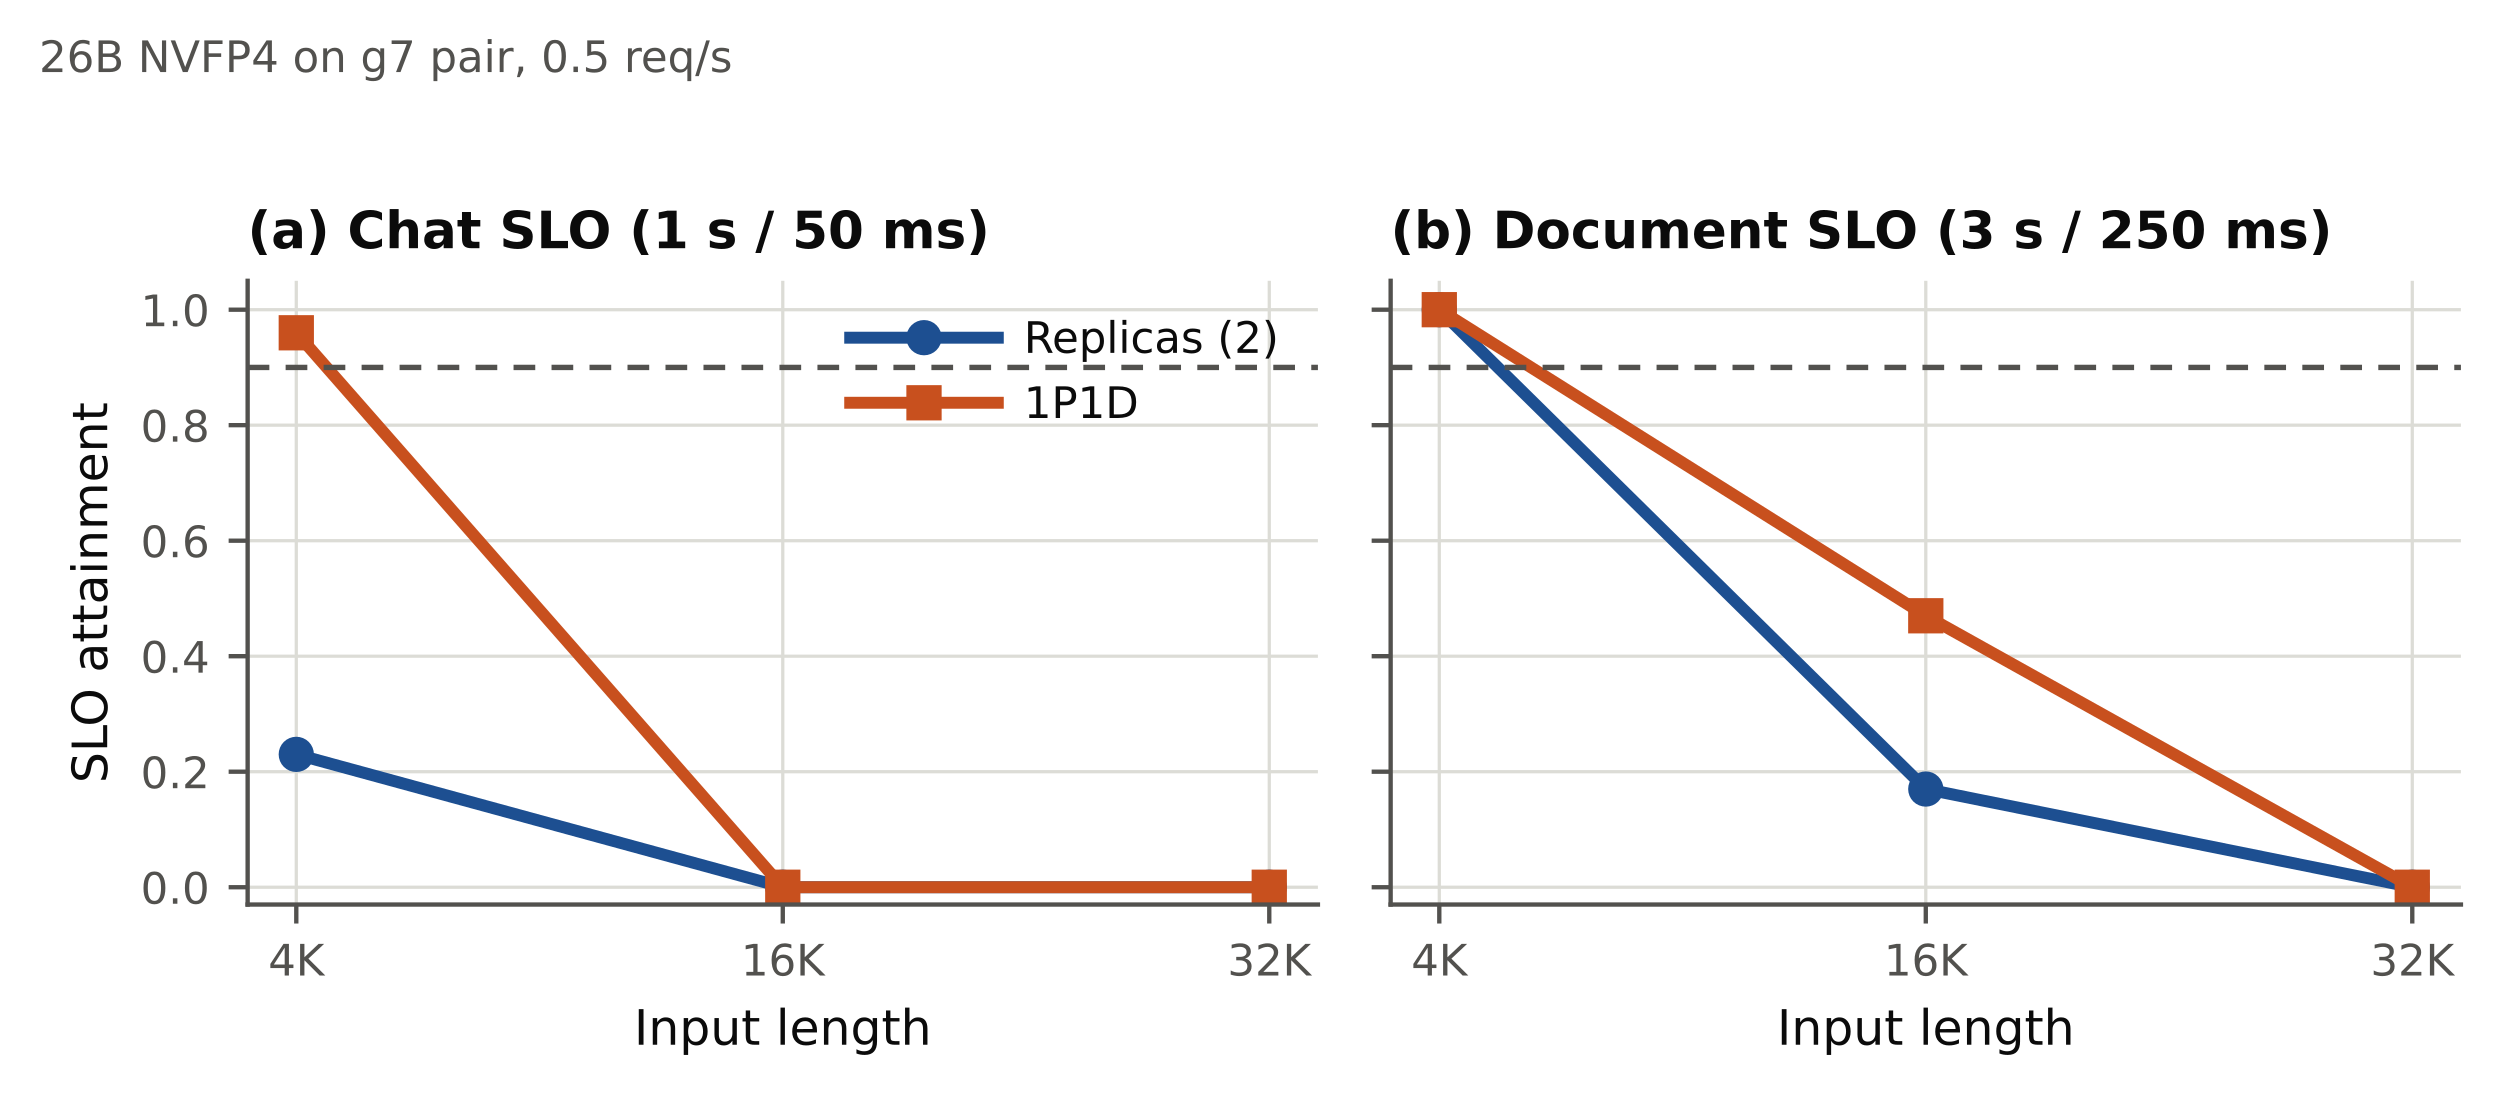
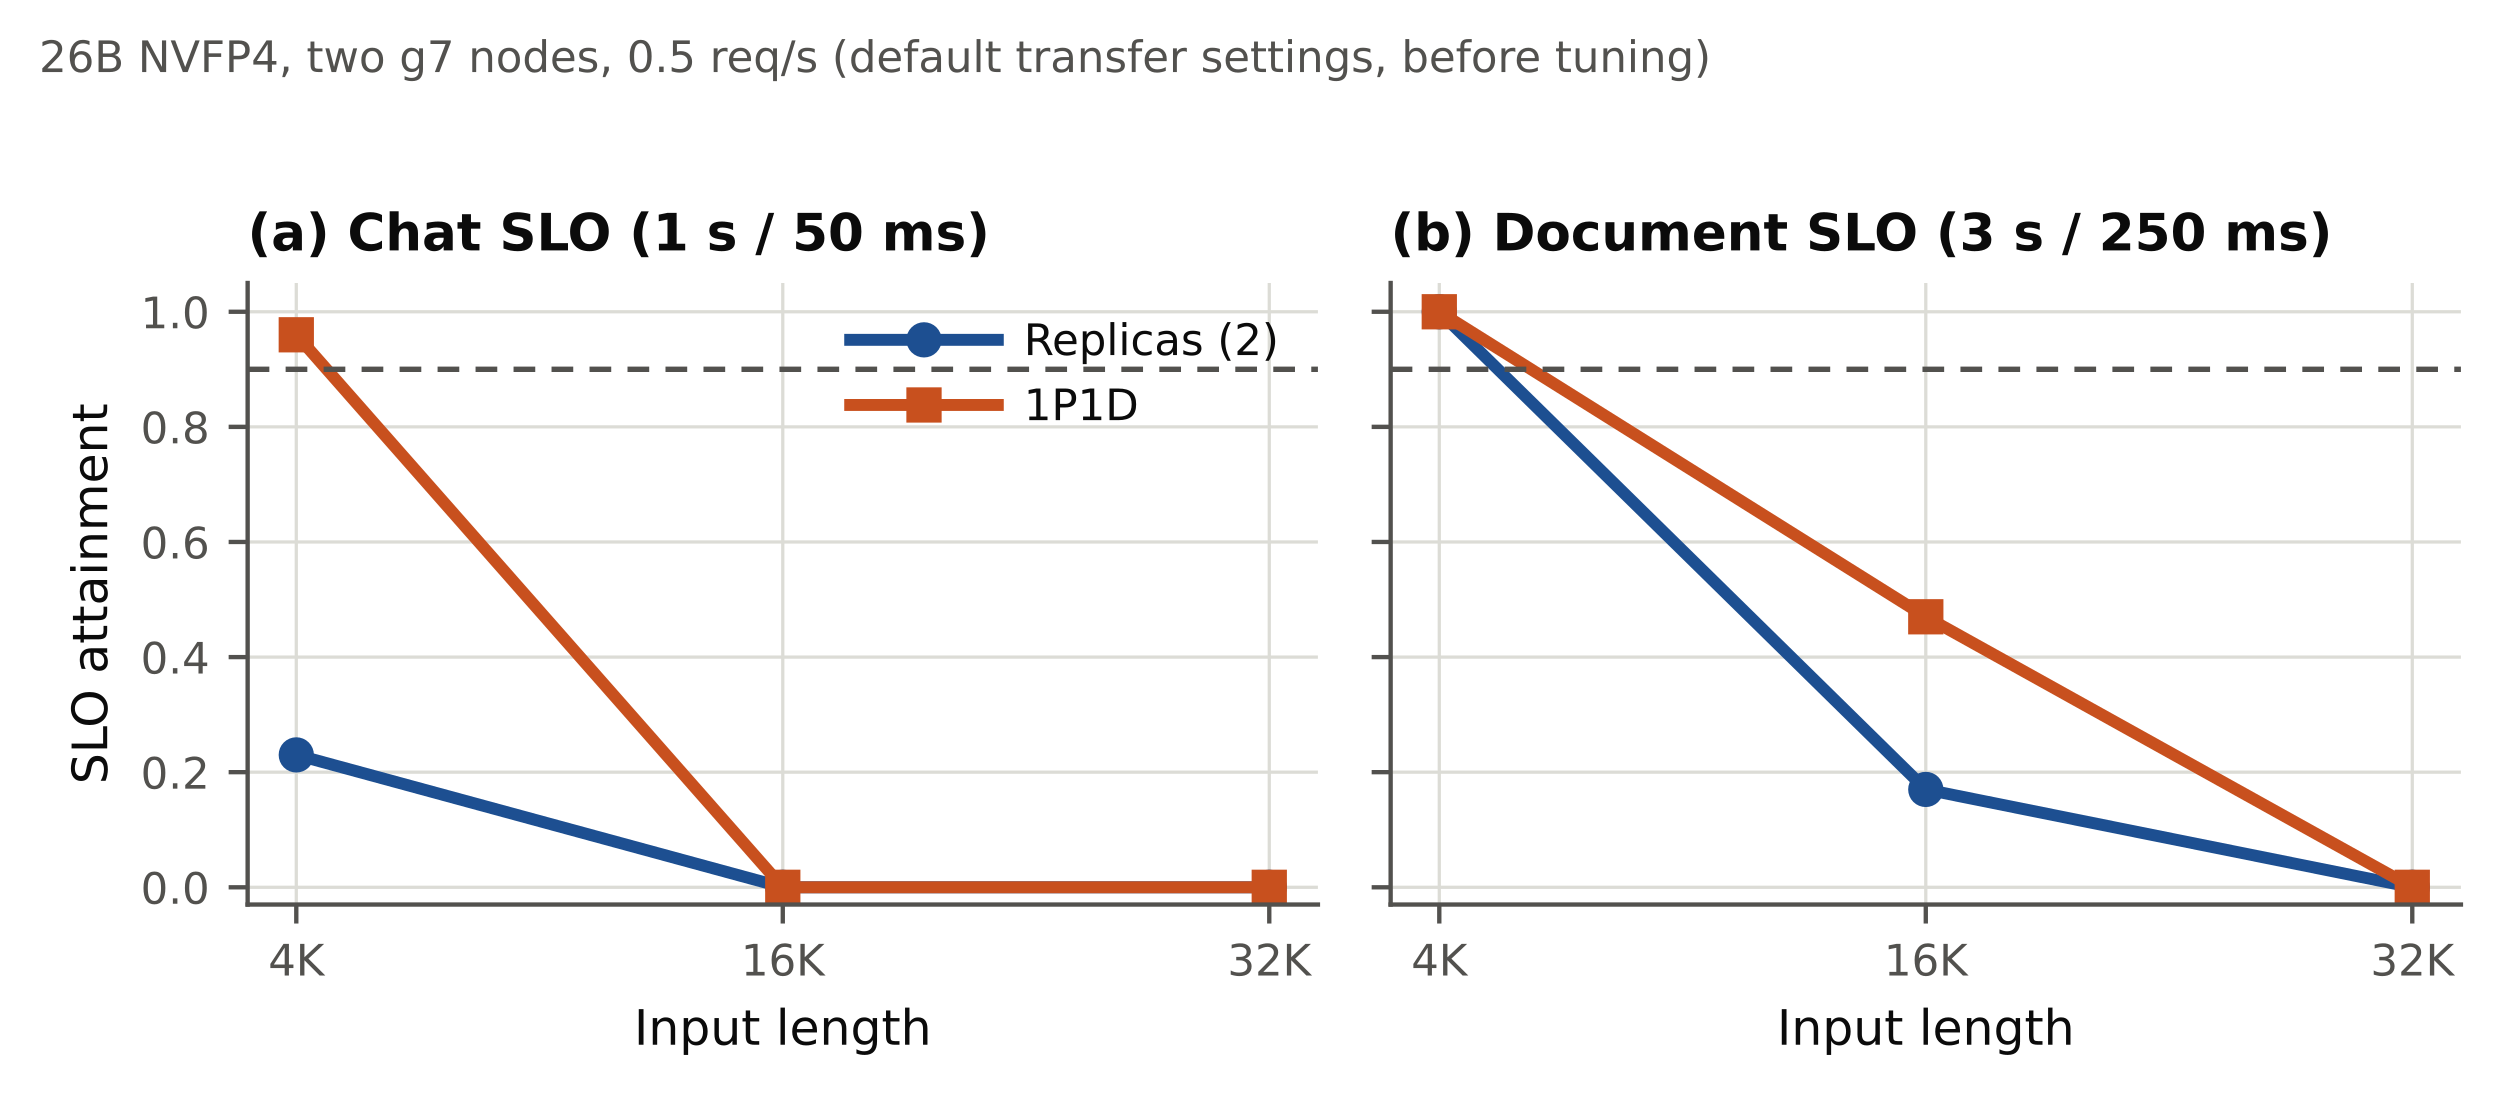
<svg xmlns="http://www.w3.org/2000/svg" xmlns:xlink="http://www.w3.org/1999/xlink" width="460.691pt" height="201.887pt" viewBox="0 0 460.691 201.887" version="1.1">
  <defs>
    <style type="text/css">*{stroke-linejoin: round; stroke-linecap: butt}</style>
  </defs>
  <g id="figure_1">
    <g id="patch_1">
      <path d="M 0 201.887  L 460.691 201.887  L 460.691 -0  L 0 -0  L 0 201.887  z " style="fill: none" />
    </g>
    <g id="axes_1">
      <g id="patch_2">
-         <path d="M 45.634 166.686  L 242.862 166.686  L 242.862 51.746  L 45.634 51.746  L 45.634 166.686  z " style="fill: none" />
+         <path d="M 45.634 166.686  L 242.862 166.686  L 242.862 52.148  L 45.634 52.148  L 45.634 166.686  z " style="fill: none" />
      </g>
      <g id="matplotlib.axis_1">
        <g id="xtick_1">
          <g id="line2d_1">
-             <path d="M 54.599 166.686  L 54.599 51.746  " clip-path="url(#pe7c65496a7)" style="fill: none; stroke: #dcdcd6; stroke-width: 0.6; stroke-linecap: square" />
+             <path d="M 54.599 166.686  L 54.599 52.148  " clip-path="url(#p48552156c3)" style="fill: none; stroke: #dcdcd6; stroke-width: 0.6; stroke-linecap: square" />
          </g>
          <g id="line2d_2">
            <defs>
-               <path id="mc868f9d179" d="M 0 0  L 0 3.5  " style="stroke: #52514e; stroke-width: 0.8" />
+               <path id="m2285963f49" d="M 0 0  L 0 3.5  " style="stroke: #52514e; stroke-width: 0.8" />
            </defs>
            <g>
-               <use xlink:href="#mc868f9d179" x="54.599" y="166.686" style="fill: #52514e; stroke: #52514e; stroke-width: 0.8" />
+               <use xlink:href="#m2285963f49" x="54.599" y="166.686" style="fill: #52514e; stroke: #52514e; stroke-width: 0.8" />
            </g>
          </g>
          <g id="text_1">
            <text style="font-size: 8px; font-family: 'DejaVu Sans', 'Bitstream Vera Sans', 'Computer Modern Sans Serif', 'Lucida Grande', 'Verdana', 'Geneva', 'Lucid', 'Arial', 'Helvetica', 'Avant Garde', sans-serif; text-anchor: middle; fill: #52514e" x="54.599" y="179.764" transform="rotate(-0 54.59899 179.764)">4K</text>
          </g>
        </g>
        <g id="xtick_2">
          <g id="line2d_3">
-             <path d="M 144.248 166.686  L 144.248 51.746  " clip-path="url(#pe7c65496a7)" style="fill: none; stroke: #dcdcd6; stroke-width: 0.6; stroke-linecap: square" />
+             <path d="M 144.248 166.686  L 144.248 52.148  " clip-path="url(#p48552156c3)" style="fill: none; stroke: #dcdcd6; stroke-width: 0.6; stroke-linecap: square" />
          </g>
          <g id="line2d_4">
            <g>
-               <use xlink:href="#mc868f9d179" x="144.248" y="166.686" style="fill: #52514e; stroke: #52514e; stroke-width: 0.8" />
+               <use xlink:href="#m2285963f49" x="144.248" y="166.686" style="fill: #52514e; stroke: #52514e; stroke-width: 0.8" />
            </g>
          </g>
          <g id="text_2">
            <text style="font-size: 8px; font-family: 'DejaVu Sans', 'Bitstream Vera Sans', 'Computer Modern Sans Serif', 'Lucida Grande', 'Verdana', 'Geneva', 'Lucid', 'Arial', 'Helvetica', 'Avant Garde', sans-serif; text-anchor: middle; fill: #52514e" x="144.248" y="179.764" transform="rotate(-0 144.2478 179.764)">16K</text>
          </g>
        </g>
        <g id="xtick_3">
          <g id="line2d_5">
-             <path d="M 233.897 166.686  L 233.897 51.746  " clip-path="url(#pe7c65496a7)" style="fill: none; stroke: #dcdcd6; stroke-width: 0.6; stroke-linecap: square" />
+             <path d="M 233.897 166.686  L 233.897 52.148  " clip-path="url(#p48552156c3)" style="fill: none; stroke: #dcdcd6; stroke-width: 0.6; stroke-linecap: square" />
          </g>
          <g id="line2d_6">
            <g>
-               <use xlink:href="#mc868f9d179" x="233.897" y="166.686" style="fill: #52514e; stroke: #52514e; stroke-width: 0.8" />
+               <use xlink:href="#m2285963f49" x="233.897" y="166.686" style="fill: #52514e; stroke: #52514e; stroke-width: 0.8" />
            </g>
          </g>
          <g id="text_3">
            <text style="font-size: 8px; font-family: 'DejaVu Sans', 'Bitstream Vera Sans', 'Computer Modern Sans Serif', 'Lucida Grande', 'Verdana', 'Geneva', 'Lucid', 'Arial', 'Helvetica', 'Avant Garde', sans-serif; text-anchor: middle; fill: #52514e" x="233.897" y="179.764" transform="rotate(-0 233.8967 179.764)">32K</text>
          </g>
        </g>
        <g id="text_4">
          <text style="font-size: 9px; font-family: 'DejaVu Sans', 'Bitstream Vera Sans', 'Computer Modern Sans Serif', 'Lucida Grande', 'Verdana', 'Geneva', 'Lucid', 'Arial', 'Helvetica', 'Avant Garde', sans-serif; text-anchor: middle; fill: #0b0b0b" x="144.248" y="192.524" transform="rotate(-0 144.2478 192.5245)">Input length</text>
        </g>
      </g>
      <g id="matplotlib.axis_2">
        <g id="ytick_1">
          <g id="line2d_7">
-             <path d="M 45.634 163.493  L 242.862 163.493  " clip-path="url(#pe7c65496a7)" style="fill: none; stroke: #dcdcd6; stroke-width: 0.6; stroke-linecap: square" />
+             <path d="M 45.634 163.504  L 242.862 163.504  " clip-path="url(#p48552156c3)" style="fill: none; stroke: #dcdcd6; stroke-width: 0.6; stroke-linecap: square" />
          </g>
          <g id="line2d_8">
            <defs>
-               <path id="m8a29ebf2ef" d="M 0 0  L -3.5 0  " style="stroke: #52514e; stroke-width: 0.8" />
+               <path id="m2d7332f7dd" d="M 0 0  L -3.5 0  " style="stroke: #52514e; stroke-width: 0.8" />
            </defs>
            <g>
-               <use xlink:href="#m8a29ebf2ef" x="45.634" y="163.493" style="fill: #52514e; stroke: #52514e; stroke-width: 0.8" />
+               <use xlink:href="#m2d7332f7dd" x="45.634" y="163.504" style="fill: #52514e; stroke: #52514e; stroke-width: 0.8" />
            </g>
          </g>
          <g id="text_5">
-             <text style="font-size: 8px; font-family: 'DejaVu Sans', 'Bitstream Vera Sans', 'Computer Modern Sans Serif', 'Lucida Grande', 'Verdana', 'Geneva', 'Lucid', 'Arial', 'Helvetica', 'Avant Garde', sans-serif; text-anchor: end; fill: #52514e" x="38.634" y="166.532" transform="rotate(-0 38.63411 166.5322)">0.0</text>
+             <text style="font-size: 8px; font-family: 'DejaVu Sans', 'Bitstream Vera Sans', 'Computer Modern Sans Serif', 'Lucida Grande', 'Verdana', 'Geneva', 'Lucid', 'Arial', 'Helvetica', 'Avant Garde', sans-serif; text-anchor: end; fill: #52514e" x="38.634" y="166.543" transform="rotate(-0 38.63411 166.5433)">0.0</text>
          </g>
        </g>
        <g id="ytick_2">
          <g id="line2d_9">
-             <path d="M 45.634 142.208  L 242.862 142.208  " clip-path="url(#pe7c65496a7)" style="fill: none; stroke: #dcdcd6; stroke-width: 0.6; stroke-linecap: square" />
+             <path d="M 45.634 142.293  L 242.862 142.293  " clip-path="url(#p48552156c3)" style="fill: none; stroke: #dcdcd6; stroke-width: 0.6; stroke-linecap: square" />
          </g>
          <g id="line2d_10">
            <g>
-               <use xlink:href="#m8a29ebf2ef" x="45.634" y="142.208" style="fill: #52514e; stroke: #52514e; stroke-width: 0.8" />
+               <use xlink:href="#m2d7332f7dd" x="45.634" y="142.293" style="fill: #52514e; stroke: #52514e; stroke-width: 0.8" />
            </g>
          </g>
          <g id="text_6">
-             <text style="font-size: 8px; font-family: 'DejaVu Sans', 'Bitstream Vera Sans', 'Computer Modern Sans Serif', 'Lucida Grande', 'Verdana', 'Geneva', 'Lucid', 'Arial', 'Helvetica', 'Avant Garde', sans-serif; text-anchor: end; fill: #52514e" x="38.634" y="145.247" transform="rotate(-0 38.63411 145.247)">0.2</text>
+             <text style="font-size: 8px; font-family: 'DejaVu Sans', 'Bitstream Vera Sans', 'Computer Modern Sans Serif', 'Lucida Grande', 'Verdana', 'Geneva', 'Lucid', 'Arial', 'Helvetica', 'Avant Garde', sans-serif; text-anchor: end; fill: #52514e" x="38.634" y="145.333" transform="rotate(-0 38.63411 145.3325)">0.2</text>
          </g>
        </g>
        <g id="ytick_3">
          <g id="line2d_11">
-             <path d="M 45.634 120.923  L 242.862 120.923  " clip-path="url(#pe7c65496a7)" style="fill: none; stroke: #dcdcd6; stroke-width: 0.6; stroke-linecap: square" />
+             <path d="M 45.634 121.083  L 242.862 121.083  " clip-path="url(#p48552156c3)" style="fill: none; stroke: #dcdcd6; stroke-width: 0.6; stroke-linecap: square" />
          </g>
          <g id="line2d_12">
            <g>
-               <use xlink:href="#m8a29ebf2ef" x="45.634" y="120.923" style="fill: #52514e; stroke: #52514e; stroke-width: 0.8" />
+               <use xlink:href="#m2d7332f7dd" x="45.634" y="121.083" style="fill: #52514e; stroke: #52514e; stroke-width: 0.8" />
            </g>
          </g>
          <g id="text_7">
-             <text style="font-size: 8px; font-family: 'DejaVu Sans', 'Bitstream Vera Sans', 'Computer Modern Sans Serif', 'Lucida Grande', 'Verdana', 'Geneva', 'Lucid', 'Arial', 'Helvetica', 'Avant Garde', sans-serif; text-anchor: end; fill: #52514e" x="38.634" y="123.962" transform="rotate(-0 38.63411 123.9618)">0.4</text>
+             <text style="font-size: 8px; font-family: 'DejaVu Sans', 'Bitstream Vera Sans', 'Computer Modern Sans Serif', 'Lucida Grande', 'Verdana', 'Geneva', 'Lucid', 'Arial', 'Helvetica', 'Avant Garde', sans-serif; text-anchor: end; fill: #52514e" x="38.634" y="124.122" transform="rotate(-0 38.63411 124.1218)">0.4</text>
          </g>
        </g>
        <g id="ytick_4">
          <g id="line2d_13">
-             <path d="M 45.634 99.637  L 242.862 99.637  " clip-path="url(#pe7c65496a7)" style="fill: none; stroke: #dcdcd6; stroke-width: 0.6; stroke-linecap: square" />
+             <path d="M 45.634 99.872  L 242.862 99.872  " clip-path="url(#p48552156c3)" style="fill: none; stroke: #dcdcd6; stroke-width: 0.6; stroke-linecap: square" />
          </g>
          <g id="line2d_14">
            <g>
-               <use xlink:href="#m8a29ebf2ef" x="45.634" y="99.637" style="fill: #52514e; stroke: #52514e; stroke-width: 0.8" />
+               <use xlink:href="#m2d7332f7dd" x="45.634" y="99.872" style="fill: #52514e; stroke: #52514e; stroke-width: 0.8" />
            </g>
          </g>
          <g id="text_8">
-             <text style="font-size: 8px; font-family: 'DejaVu Sans', 'Bitstream Vera Sans', 'Computer Modern Sans Serif', 'Lucida Grande', 'Verdana', 'Geneva', 'Lucid', 'Arial', 'Helvetica', 'Avant Garde', sans-serif; text-anchor: end; fill: #52514e" x="38.634" y="102.677" transform="rotate(-0 38.63411 102.6766)">0.6</text>
+             <text style="font-size: 8px; font-family: 'DejaVu Sans', 'Bitstream Vera Sans', 'Computer Modern Sans Serif', 'Lucida Grande', 'Verdana', 'Geneva', 'Lucid', 'Arial', 'Helvetica', 'Avant Garde', sans-serif; text-anchor: end; fill: #52514e" x="38.634" y="102.911" transform="rotate(-0 38.63411 102.911)">0.6</text>
          </g>
        </g>
        <g id="ytick_5">
          <g id="line2d_15">
-             <path d="M 45.634 78.352  L 242.862 78.352  " clip-path="url(#pe7c65496a7)" style="fill: none; stroke: #dcdcd6; stroke-width: 0.6; stroke-linecap: square" />
+             <path d="M 45.634 78.661  L 242.862 78.661  " clip-path="url(#p48552156c3)" style="fill: none; stroke: #dcdcd6; stroke-width: 0.6; stroke-linecap: square" />
          </g>
          <g id="line2d_16">
            <g>
-               <use xlink:href="#m8a29ebf2ef" x="45.634" y="78.352" style="fill: #52514e; stroke: #52514e; stroke-width: 0.8" />
+               <use xlink:href="#m2d7332f7dd" x="45.634" y="78.661" style="fill: #52514e; stroke: #52514e; stroke-width: 0.8" />
            </g>
          </g>
          <g id="text_9">
-             <text style="font-size: 8px; font-family: 'DejaVu Sans', 'Bitstream Vera Sans', 'Computer Modern Sans Serif', 'Lucida Grande', 'Verdana', 'Geneva', 'Lucid', 'Arial', 'Helvetica', 'Avant Garde', sans-serif; text-anchor: end; fill: #52514e" x="38.634" y="81.391" transform="rotate(-0 38.63411 81.39135)">0.8</text>
+             <text style="font-size: 8px; font-family: 'DejaVu Sans', 'Bitstream Vera Sans', 'Computer Modern Sans Serif', 'Lucida Grande', 'Verdana', 'Geneva', 'Lucid', 'Arial', 'Helvetica', 'Avant Garde', sans-serif; text-anchor: end; fill: #52514e" x="38.634" y="81.7" transform="rotate(-0 38.63411 81.70019)">0.8</text>
          </g>
        </g>
        <g id="ytick_6">
          <g id="line2d_17">
-             <path d="M 45.634 57.067  L 242.862 57.067  " clip-path="url(#pe7c65496a7)" style="fill: none; stroke: #dcdcd6; stroke-width: 0.6; stroke-linecap: square" />
+             <path d="M 45.634 57.45  L 242.862 57.45  " clip-path="url(#p48552156c3)" style="fill: none; stroke: #dcdcd6; stroke-width: 0.6; stroke-linecap: square" />
          </g>
          <g id="line2d_18">
            <g>
-               <use xlink:href="#m8a29ebf2ef" x="45.634" y="57.067" style="fill: #52514e; stroke: #52514e; stroke-width: 0.8" />
+               <use xlink:href="#m2d7332f7dd" x="45.634" y="57.45" style="fill: #52514e; stroke: #52514e; stroke-width: 0.8" />
            </g>
          </g>
          <g id="text_10">
-             <text style="font-size: 8px; font-family: 'DejaVu Sans', 'Bitstream Vera Sans', 'Computer Modern Sans Serif', 'Lucida Grande', 'Verdana', 'Geneva', 'Lucid', 'Arial', 'Helvetica', 'Avant Garde', sans-serif; text-anchor: end; fill: #52514e" x="38.634" y="60.106" transform="rotate(-0 38.63411 60.10614)">1.0</text>
+             <text style="font-size: 8px; font-family: 'DejaVu Sans', 'Bitstream Vera Sans', 'Computer Modern Sans Serif', 'Lucida Grande', 'Verdana', 'Geneva', 'Lucid', 'Arial', 'Helvetica', 'Avant Garde', sans-serif; text-anchor: end; fill: #52514e" x="38.634" y="60.489" transform="rotate(-0 38.63411 60.48941)">1.0</text>
          </g>
        </g>
        <g id="text_11">
-           <text style="font-size: 9px; font-family: 'DejaVu Sans', 'Bitstream Vera Sans', 'Computer Modern Sans Serif', 'Lucida Grande', 'Verdana', 'Geneva', 'Lucid', 'Arial', 'Helvetica', 'Avant Garde', sans-serif; text-anchor: middle; fill: #0b0b0b" x="19.75" y="109.216" transform="rotate(-90 19.7495 109.2158)">SLO attainment</text>
+           <text style="font-size: 9px; font-family: 'DejaVu Sans', 'Bitstream Vera Sans', 'Computer Modern Sans Serif', 'Lucida Grande', 'Verdana', 'Geneva', 'Lucid', 'Arial', 'Helvetica', 'Avant Garde', sans-serif; text-anchor: middle; fill: #0b0b0b" x="19.75" y="109.417" transform="rotate(-90 19.7495 109.4168)">SLO attainment</text>
        </g>
      </g>
      <g id="line2d_19">
-         <path d="M 54.599 139.015  L 144.248 163.493  L 233.897 163.493  " clip-path="url(#pe7c65496a7)" style="fill: none; stroke: #1d4f91; stroke-width: 2.2; stroke-linecap: square" />
+         <path d="M 54.599 139.112  L 144.248 163.504  L 233.897 163.504  " clip-path="url(#p48552156c3)" style="fill: none; stroke: #1d4f91; stroke-width: 2.2; stroke-linecap: square" />
        <defs>
-           <path id="mf041844020" d="M 0 2.75  C 0.729 2.75 1.429 2.46 1.945 1.945  C 2.46 1.429 2.75 0.729 2.75 0  C 2.75 -0.729 2.46 -1.429 1.945 -1.945  C 1.429 -2.46 0.729 -2.75 0 -2.75  C -0.729 -2.75 -1.429 -2.46 -1.945 -1.945  C -2.46 -1.429 -2.75 -0.729 -2.75 0  C -2.75 0.729 -2.46 1.429 -1.945 1.945  C -1.429 2.46 -0.729 2.75 0 2.75  z " style="stroke: #1d4f91" />
+           <path id="m26cb79b011" d="M 0 2.75  C 0.729 2.75 1.429 2.46 1.945 1.945  C 2.46 1.429 2.75 0.729 2.75 0  C 2.75 -0.729 2.46 -1.429 1.945 -1.945  C 1.429 -2.46 0.729 -2.75 0 -2.75  C -0.729 -2.75 -1.429 -2.46 -1.945 -1.945  C -2.46 -1.429 -2.75 -0.729 -2.75 0  C -2.75 0.729 -2.46 1.429 -1.945 1.945  C -1.429 2.46 -0.729 2.75 0 2.75  z " style="stroke: #1d4f91" />
        </defs>
-         <g clip-path="url(#pe7c65496a7)">
-           <use xlink:href="#mf041844020" x="54.599" y="139.015" style="fill: #1d4f91; stroke: #1d4f91" />
-           <use xlink:href="#mf041844020" x="144.248" y="163.493" style="fill: #1d4f91; stroke: #1d4f91" />
-           <use xlink:href="#mf041844020" x="233.897" y="163.493" style="fill: #1d4f91; stroke: #1d4f91" />
+         <g clip-path="url(#p48552156c3)">
+           <use xlink:href="#m26cb79b011" x="54.599" y="139.112" style="fill: #1d4f91; stroke: #1d4f91" />
+           <use xlink:href="#m26cb79b011" x="144.248" y="163.504" style="fill: #1d4f91; stroke: #1d4f91" />
+           <use xlink:href="#m26cb79b011" x="233.897" y="163.504" style="fill: #1d4f91; stroke: #1d4f91" />
        </g>
      </g>
      <g id="line2d_20">
-         <path d="M 54.599 61.324  L 144.248 163.493  L 233.897 163.493  " clip-path="url(#pe7c65496a7)" style="fill: none; stroke: #c8501e; stroke-width: 2.2; stroke-linecap: square" />
+         <path d="M 54.599 61.693  L 144.248 163.504  L 233.897 163.504  " clip-path="url(#p48552156c3)" style="fill: none; stroke: #c8501e; stroke-width: 2.2; stroke-linecap: square" />
        <defs>
-           <path id="mecd1f52071" d="M -2.75 2.75  L 2.75 2.75  L 2.75 -2.75  L -2.75 -2.75  z " style="stroke: #c8501e; stroke-linejoin: miter" />
+           <path id="m2f9cd401a7" d="M -2.75 2.75  L 2.75 2.75  L 2.75 -2.75  L -2.75 -2.75  z " style="stroke: #c8501e; stroke-linejoin: miter" />
        </defs>
-         <g clip-path="url(#pe7c65496a7)">
-           <use xlink:href="#mecd1f52071" x="54.599" y="61.324" style="fill: #c8501e; stroke: #c8501e; stroke-linejoin: miter" />
-           <use xlink:href="#mecd1f52071" x="144.248" y="163.493" style="fill: #c8501e; stroke: #c8501e; stroke-linejoin: miter" />
-           <use xlink:href="#mecd1f52071" x="233.897" y="163.493" style="fill: #c8501e; stroke: #c8501e; stroke-linejoin: miter" />
+         <g clip-path="url(#p48552156c3)">
+           <use xlink:href="#m2f9cd401a7" x="54.599" y="61.693" style="fill: #c8501e; stroke: #c8501e; stroke-linejoin: miter" />
+           <use xlink:href="#m2f9cd401a7" x="144.248" y="163.504" style="fill: #c8501e; stroke: #c8501e; stroke-linejoin: miter" />
+           <use xlink:href="#m2f9cd401a7" x="233.897" y="163.504" style="fill: #c8501e; stroke: #c8501e; stroke-linejoin: miter" />
        </g>
      </g>
      <g id="line2d_21">
-         <path d="M 45.634 67.71  L 242.862 67.71  " clip-path="url(#pe7c65496a7)" style="fill: none; stroke-dasharray: 4,3; stroke-dashoffset: 0; stroke: #52514e" />
+         <path d="M 45.634 68.056  L 242.862 68.056  " clip-path="url(#p48552156c3)" style="fill: none; stroke-dasharray: 4,3; stroke-dashoffset: 0; stroke: #52514e" />
      </g>
      <g id="patch_3">
-         <path d="M 45.634 166.686  L 45.634 51.746  " style="fill: none; stroke: #52514e; stroke-width: 0.8; stroke-linejoin: miter; stroke-linecap: square" />
+         <path d="M 45.634 166.686  L 45.634 52.148  " style="fill: none; stroke: #52514e; stroke-width: 0.8; stroke-linejoin: miter; stroke-linecap: square" />
      </g>
      <g id="patch_4">
        <path d="M 45.634 166.686  L 242.862 166.686  " style="fill: none; stroke: #52514e; stroke-width: 0.8; stroke-linejoin: miter; stroke-linecap: square" />
      </g>
      <g id="text_12">
-         <text style="font-weight: 700; font-size: 9.5px; font-family: 'DejaVu Sans', 'Bitstream Vera Sans', 'Computer Modern Sans Serif', 'Lucida Grande', 'Verdana', 'Geneva', 'Lucid', 'Arial', 'Helvetica', 'Avant Garde', sans-serif; text-anchor: start; fill: #0b0b0b" x="45.634" y="45.746" transform="rotate(-0 45.63411 45.74577)">(a) Chat SLO (1 s / 50 ms)</text>
+         <text style="font-weight: 700; font-size: 9.5px; font-family: 'DejaVu Sans', 'Bitstream Vera Sans', 'Computer Modern Sans Serif', 'Lucida Grande', 'Verdana', 'Geneva', 'Lucid', 'Arial', 'Helvetica', 'Avant Garde', sans-serif; text-anchor: start; fill: #0b0b0b" x="45.634" y="46.148" transform="rotate(-0 45.63411 46.14765)">(a) Chat SLO (1 s / 50 ms)</text>
      </g>
      <g id="legend_1">
        <g id="line2d_22">
-           <path d="M 156.672 62.225  L 170.272 62.225  L 183.872 62.225  " style="fill: none; stroke: #1d4f91; stroke-width: 2.2; stroke-linecap: square" />
+           <path d="M 156.672 62.626  L 170.272 62.626  L 183.872 62.626  " style="fill: none; stroke: #1d4f91; stroke-width: 2.2; stroke-linecap: square" />
          <g>
-             <use xlink:href="#mf041844020" x="170.272" y="62.225" style="fill: #1d4f91; stroke: #1d4f91" />
+             <use xlink:href="#m26cb79b011" x="170.272" y="62.626" style="fill: #1d4f91; stroke: #1d4f91" />
          </g>
        </g>
        <g id="text_13">
-           <text style="font-size: 8px; font-family: 'DejaVu Sans', 'Bitstream Vera Sans', 'Computer Modern Sans Serif', 'Lucida Grande', 'Verdana', 'Geneva', 'Lucid', 'Arial', 'Helvetica', 'Avant Garde', sans-serif; text-anchor: start; fill: #0b0b0b" x="188.672" y="65.025" transform="rotate(-0 188.6716 65.02452)">Replicas (2)</text>
+           <text style="font-size: 8px; font-family: 'DejaVu Sans', 'Bitstream Vera Sans', 'Computer Modern Sans Serif', 'Lucida Grande', 'Verdana', 'Geneva', 'Lucid', 'Arial', 'Helvetica', 'Avant Garde', sans-serif; text-anchor: start; fill: #0b0b0b" x="188.672" y="65.426" transform="rotate(-0 188.6716 65.4264)">Replicas (2)</text>
        </g>
        <g id="line2d_23">
-           <path d="M 156.672 74.225  L 170.272 74.225  L 183.872 74.225  " style="fill: none; stroke: #c8501e; stroke-width: 2.2; stroke-linecap: square" />
+           <path d="M 156.672 74.627  L 170.272 74.627  L 183.872 74.627  " style="fill: none; stroke: #c8501e; stroke-width: 2.2; stroke-linecap: square" />
          <g>
-             <use xlink:href="#mecd1f52071" x="170.272" y="74.225" style="fill: #c8501e; stroke: #c8501e; stroke-linejoin: miter" />
+             <use xlink:href="#m2f9cd401a7" x="170.272" y="74.627" style="fill: #c8501e; stroke: #c8501e; stroke-linejoin: miter" />
          </g>
        </g>
        <g id="text_14">
-           <text style="font-size: 8px; font-family: 'DejaVu Sans', 'Bitstream Vera Sans', 'Computer Modern Sans Serif', 'Lucida Grande', 'Verdana', 'Geneva', 'Lucid', 'Arial', 'Helvetica', 'Avant Garde', sans-serif; text-anchor: start; fill: #0b0b0b" x="188.672" y="77.025" transform="rotate(-0 188.6716 77.02515)">1P1D</text>
+           <text style="font-size: 8px; font-family: 'DejaVu Sans', 'Bitstream Vera Sans', 'Computer Modern Sans Serif', 'Lucida Grande', 'Verdana', 'Geneva', 'Lucid', 'Arial', 'Helvetica', 'Avant Garde', sans-serif; text-anchor: start; fill: #0b0b0b" x="188.672" y="77.427" transform="rotate(-0 188.6716 77.42702)">1P1D</text>
        </g>
      </g>
    </g>
    <g id="axes_2">
      <g id="patch_5">
-         <path d="M 256.263 166.686  L 453.491 166.686  L 453.491 51.746  L 256.263 51.746  L 256.263 166.686  z " style="fill: none" />
+         <path d="M 256.263 166.686  L 453.491 166.686  L 453.491 52.148  L 256.263 52.148  L 256.263 166.686  z " style="fill: none" />
      </g>
      <g id="matplotlib.axis_3">
        <g id="xtick_4">
          <g id="line2d_24">
-             <path d="M 265.228 166.686  L 265.228 51.746  " clip-path="url(#p5b85600286)" style="fill: none; stroke: #dcdcd6; stroke-width: 0.6; stroke-linecap: square" />
+             <path d="M 265.228 166.686  L 265.228 52.148  " clip-path="url(#pfd53f6c262)" style="fill: none; stroke: #dcdcd6; stroke-width: 0.6; stroke-linecap: square" />
          </g>
          <g id="line2d_25">
            <g>
-               <use xlink:href="#mc868f9d179" x="265.228" y="166.686" style="fill: #52514e; stroke: #52514e; stroke-width: 0.8" />
+               <use xlink:href="#m2285963f49" x="265.228" y="166.686" style="fill: #52514e; stroke: #52514e; stroke-width: 0.8" />
            </g>
          </g>
          <g id="text_15">
            <text style="font-size: 8px; font-family: 'DejaVu Sans', 'Bitstream Vera Sans', 'Computer Modern Sans Serif', 'Lucida Grande', 'Verdana', 'Geneva', 'Lucid', 'Arial', 'Helvetica', 'Avant Garde', sans-serif; text-anchor: middle; fill: #52514e" x="265.228" y="179.764" transform="rotate(-0 265.2279 179.764)">4K</text>
          </g>
        </g>
        <g id="xtick_5">
          <g id="line2d_26">
-             <path d="M 354.877 166.686  L 354.877 51.746  " clip-path="url(#p5b85600286)" style="fill: none; stroke: #dcdcd6; stroke-width: 0.6; stroke-linecap: square" />
+             <path d="M 354.877 166.686  L 354.877 52.148  " clip-path="url(#pfd53f6c262)" style="fill: none; stroke: #dcdcd6; stroke-width: 0.6; stroke-linecap: square" />
          </g>
          <g id="line2d_27">
            <g>
-               <use xlink:href="#mc868f9d179" x="354.877" y="166.686" style="fill: #52514e; stroke: #52514e; stroke-width: 0.8" />
+               <use xlink:href="#m2285963f49" x="354.877" y="166.686" style="fill: #52514e; stroke: #52514e; stroke-width: 0.8" />
            </g>
          </g>
          <g id="text_16">
            <text style="font-size: 8px; font-family: 'DejaVu Sans', 'Bitstream Vera Sans', 'Computer Modern Sans Serif', 'Lucida Grande', 'Verdana', 'Geneva', 'Lucid', 'Arial', 'Helvetica', 'Avant Garde', sans-serif; text-anchor: middle; fill: #52514e" x="354.877" y="179.764" transform="rotate(-0 354.8768 179.764)">16K</text>
          </g>
        </g>
        <g id="xtick_6">
          <g id="line2d_28">
-             <path d="M 444.526 166.686  L 444.526 51.746  " clip-path="url(#p5b85600286)" style="fill: none; stroke: #dcdcd6; stroke-width: 0.6; stroke-linecap: square" />
+             <path d="M 444.526 166.686  L 444.526 52.148  " clip-path="url(#pfd53f6c262)" style="fill: none; stroke: #dcdcd6; stroke-width: 0.6; stroke-linecap: square" />
          </g>
          <g id="line2d_29">
            <g>
-               <use xlink:href="#mc868f9d179" x="444.526" y="166.686" style="fill: #52514e; stroke: #52514e; stroke-width: 0.8" />
+               <use xlink:href="#m2285963f49" x="444.526" y="166.686" style="fill: #52514e; stroke: #52514e; stroke-width: 0.8" />
            </g>
          </g>
          <g id="text_17">
            <text style="font-size: 8px; font-family: 'DejaVu Sans', 'Bitstream Vera Sans', 'Computer Modern Sans Serif', 'Lucida Grande', 'Verdana', 'Geneva', 'Lucid', 'Arial', 'Helvetica', 'Avant Garde', sans-serif; text-anchor: middle; fill: #52514e" x="444.526" y="179.764" transform="rotate(-0 444.5256 179.764)">32K</text>
          </g>
        </g>
        <g id="text_18">
          <text style="font-size: 9px; font-family: 'DejaVu Sans', 'Bitstream Vera Sans', 'Computer Modern Sans Serif', 'Lucida Grande', 'Verdana', 'Geneva', 'Lucid', 'Arial', 'Helvetica', 'Avant Garde', sans-serif; text-anchor: middle; fill: #0b0b0b" x="354.877" y="192.524" transform="rotate(-0 354.8768 192.5245)">Input length</text>
        </g>
      </g>
      <g id="matplotlib.axis_4">
        <g id="ytick_7">
          <g id="line2d_30">
-             <path d="M 256.263 163.493  L 453.491 163.493  " clip-path="url(#p5b85600286)" style="fill: none; stroke: #dcdcd6; stroke-width: 0.6; stroke-linecap: square" />
+             <path d="M 256.263 163.504  L 453.491 163.504  " clip-path="url(#pfd53f6c262)" style="fill: none; stroke: #dcdcd6; stroke-width: 0.6; stroke-linecap: square" />
          </g>
          <g id="line2d_31">
            <g>
-               <use xlink:href="#m8a29ebf2ef" x="256.263" y="163.493" style="fill: #52514e; stroke: #52514e; stroke-width: 0.8" />
+               <use xlink:href="#m2d7332f7dd" x="256.263" y="163.504" style="fill: #52514e; stroke: #52514e; stroke-width: 0.8" />
            </g>
          </g>
        </g>
        <g id="ytick_8">
          <g id="line2d_32">
-             <path d="M 256.263 142.208  L 453.491 142.208  " clip-path="url(#p5b85600286)" style="fill: none; stroke: #dcdcd6; stroke-width: 0.6; stroke-linecap: square" />
+             <path d="M 256.263 142.293  L 453.491 142.293  " clip-path="url(#pfd53f6c262)" style="fill: none; stroke: #dcdcd6; stroke-width: 0.6; stroke-linecap: square" />
          </g>
          <g id="line2d_33">
            <g>
-               <use xlink:href="#m8a29ebf2ef" x="256.263" y="142.208" style="fill: #52514e; stroke: #52514e; stroke-width: 0.8" />
+               <use xlink:href="#m2d7332f7dd" x="256.263" y="142.293" style="fill: #52514e; stroke: #52514e; stroke-width: 0.8" />
            </g>
          </g>
        </g>
        <g id="ytick_9">
          <g id="line2d_34">
-             <path d="M 256.263 120.923  L 453.491 120.923  " clip-path="url(#p5b85600286)" style="fill: none; stroke: #dcdcd6; stroke-width: 0.6; stroke-linecap: square" />
+             <path d="M 256.263 121.083  L 453.491 121.083  " clip-path="url(#pfd53f6c262)" style="fill: none; stroke: #dcdcd6; stroke-width: 0.6; stroke-linecap: square" />
          </g>
          <g id="line2d_35">
            <g>
-               <use xlink:href="#m8a29ebf2ef" x="256.263" y="120.923" style="fill: #52514e; stroke: #52514e; stroke-width: 0.8" />
+               <use xlink:href="#m2d7332f7dd" x="256.263" y="121.083" style="fill: #52514e; stroke: #52514e; stroke-width: 0.8" />
            </g>
          </g>
        </g>
        <g id="ytick_10">
          <g id="line2d_36">
-             <path d="M 256.263 99.637  L 453.491 99.637  " clip-path="url(#p5b85600286)" style="fill: none; stroke: #dcdcd6; stroke-width: 0.6; stroke-linecap: square" />
+             <path d="M 256.263 99.872  L 453.491 99.872  " clip-path="url(#pfd53f6c262)" style="fill: none; stroke: #dcdcd6; stroke-width: 0.6; stroke-linecap: square" />
          </g>
          <g id="line2d_37">
            <g>
-               <use xlink:href="#m8a29ebf2ef" x="256.263" y="99.637" style="fill: #52514e; stroke: #52514e; stroke-width: 0.8" />
+               <use xlink:href="#m2d7332f7dd" x="256.263" y="99.872" style="fill: #52514e; stroke: #52514e; stroke-width: 0.8" />
            </g>
          </g>
        </g>
        <g id="ytick_11">
          <g id="line2d_38">
-             <path d="M 256.263 78.352  L 453.491 78.352  " clip-path="url(#p5b85600286)" style="fill: none; stroke: #dcdcd6; stroke-width: 0.6; stroke-linecap: square" />
+             <path d="M 256.263 78.661  L 453.491 78.661  " clip-path="url(#pfd53f6c262)" style="fill: none; stroke: #dcdcd6; stroke-width: 0.6; stroke-linecap: square" />
          </g>
          <g id="line2d_39">
            <g>
-               <use xlink:href="#m8a29ebf2ef" x="256.263" y="78.352" style="fill: #52514e; stroke: #52514e; stroke-width: 0.8" />
+               <use xlink:href="#m2d7332f7dd" x="256.263" y="78.661" style="fill: #52514e; stroke: #52514e; stroke-width: 0.8" />
            </g>
          </g>
        </g>
        <g id="ytick_12">
          <g id="line2d_40">
-             <path d="M 256.263 57.067  L 453.491 57.067  " clip-path="url(#p5b85600286)" style="fill: none; stroke: #dcdcd6; stroke-width: 0.6; stroke-linecap: square" />
+             <path d="M 256.263 57.45  L 453.491 57.45  " clip-path="url(#pfd53f6c262)" style="fill: none; stroke: #dcdcd6; stroke-width: 0.6; stroke-linecap: square" />
          </g>
          <g id="line2d_41">
            <g>
-               <use xlink:href="#m8a29ebf2ef" x="256.263" y="57.067" style="fill: #52514e; stroke: #52514e; stroke-width: 0.8" />
+               <use xlink:href="#m2d7332f7dd" x="256.263" y="57.45" style="fill: #52514e; stroke: #52514e; stroke-width: 0.8" />
            </g>
          </g>
        </g>
      </g>
      <g id="line2d_42">
-         <path d="M 265.228 57.067  L 354.877 145.401  L 444.526 163.493  " clip-path="url(#p5b85600286)" style="fill: none; stroke: #1d4f91; stroke-width: 2.2; stroke-linecap: square" />
-         <g clip-path="url(#p5b85600286)">
-           <use xlink:href="#mf041844020" x="265.228" y="57.067" style="fill: #1d4f91; stroke: #1d4f91" />
-           <use xlink:href="#mf041844020" x="354.877" y="145.401" style="fill: #1d4f91; stroke: #1d4f91" />
-           <use xlink:href="#mf041844020" x="444.526" y="163.493" style="fill: #1d4f91; stroke: #1d4f91" />
+         <path d="M 265.228 57.45  L 354.877 145.475  L 444.526 163.504  " clip-path="url(#pfd53f6c262)" style="fill: none; stroke: #1d4f91; stroke-width: 2.2; stroke-linecap: square" />
+         <g clip-path="url(#pfd53f6c262)">
+           <use xlink:href="#m26cb79b011" x="265.228" y="57.45" style="fill: #1d4f91; stroke: #1d4f91" />
+           <use xlink:href="#m26cb79b011" x="354.877" y="145.475" style="fill: #1d4f91; stroke: #1d4f91" />
+           <use xlink:href="#m26cb79b011" x="444.526" y="163.504" style="fill: #1d4f91; stroke: #1d4f91" />
        </g>
      </g>
      <g id="line2d_43">
-         <path d="M 265.228 57.067  L 354.877 113.473  L 444.526 163.493  " clip-path="url(#p5b85600286)" style="fill: none; stroke: #c8501e; stroke-width: 2.2; stroke-linecap: square" />
-         <g clip-path="url(#p5b85600286)">
-           <use xlink:href="#mecd1f52071" x="265.228" y="57.067" style="fill: #c8501e; stroke: #c8501e; stroke-linejoin: miter" />
-           <use xlink:href="#mecd1f52071" x="354.877" y="113.473" style="fill: #c8501e; stroke: #c8501e; stroke-linejoin: miter" />
-           <use xlink:href="#mecd1f52071" x="444.526" y="163.493" style="fill: #c8501e; stroke: #c8501e; stroke-linejoin: miter" />
+         <path d="M 265.228 57.45  L 354.877 113.659  L 444.526 163.504  " clip-path="url(#pfd53f6c262)" style="fill: none; stroke: #c8501e; stroke-width: 2.2; stroke-linecap: square" />
+         <g clip-path="url(#pfd53f6c262)">
+           <use xlink:href="#m2f9cd401a7" x="265.228" y="57.45" style="fill: #c8501e; stroke: #c8501e; stroke-linejoin: miter" />
+           <use xlink:href="#m2f9cd401a7" x="354.877" y="113.659" style="fill: #c8501e; stroke: #c8501e; stroke-linejoin: miter" />
+           <use xlink:href="#m2f9cd401a7" x="444.526" y="163.504" style="fill: #c8501e; stroke: #c8501e; stroke-linejoin: miter" />
        </g>
      </g>
      <g id="line2d_44">
-         <path d="M 256.263 67.71  L 453.491 67.71  " clip-path="url(#p5b85600286)" style="fill: none; stroke-dasharray: 4,3; stroke-dashoffset: 0; stroke: #52514e" />
+         <path d="M 256.263 68.056  L 453.491 68.056  " clip-path="url(#pfd53f6c262)" style="fill: none; stroke-dasharray: 4,3; stroke-dashoffset: 0; stroke: #52514e" />
      </g>
      <g id="patch_6">
-         <path d="M 256.263 166.686  L 256.263 51.746  " style="fill: none; stroke: #52514e; stroke-width: 0.8; stroke-linejoin: miter; stroke-linecap: square" />
+         <path d="M 256.263 166.686  L 256.263 52.148  " style="fill: none; stroke: #52514e; stroke-width: 0.8; stroke-linejoin: miter; stroke-linecap: square" />
      </g>
      <g id="patch_7">
        <path d="M 256.263 166.686  L 453.491 166.686  " style="fill: none; stroke: #52514e; stroke-width: 0.8; stroke-linejoin: miter; stroke-linecap: square" />
      </g>
      <g id="text_19">
-         <text style="font-weight: 700; font-size: 9.5px; font-family: 'DejaVu Sans', 'Bitstream Vera Sans', 'Computer Modern Sans Serif', 'Lucida Grande', 'Verdana', 'Geneva', 'Lucid', 'Arial', 'Helvetica', 'Avant Garde', sans-serif; text-anchor: start; fill: #0b0b0b" x="256.263" y="45.746" transform="rotate(-0 256.2631 45.74577)">(b) Document SLO (3 s / 250 ms)</text>
+         <text style="font-weight: 700; font-size: 9.5px; font-family: 'DejaVu Sans', 'Bitstream Vera Sans', 'Computer Modern Sans Serif', 'Lucida Grande', 'Verdana', 'Geneva', 'Lucid', 'Arial', 'Helvetica', 'Avant Garde', sans-serif; text-anchor: start; fill: #0b0b0b" x="256.263" y="46.148" transform="rotate(-0 256.2631 46.14765)">(b) Document SLO (3 s / 250 ms)</text>
      </g>
    </g>
    <g id="text_20">
-       <text style="font-size: 8px; font-family: 'DejaVu Sans', 'Bitstream Vera Sans', 'Computer Modern Sans Serif', 'Lucida Grande', 'Verdana', 'Geneva', 'Lucid', 'Arial', 'Helvetica', 'Avant Garde', sans-serif; text-anchor: start; fill: #52514e" x="7.2" y="13.279" transform="rotate(-0 7.2 13.27875)">26B NVFP4 on g7 pair, 0.5 req/s</text>
+       <text style="font-size: 8px; font-family: 'DejaVu Sans', 'Bitstream Vera Sans', 'Computer Modern Sans Serif', 'Lucida Grande', 'Verdana', 'Geneva', 'Lucid', 'Arial', 'Helvetica', 'Avant Garde', sans-serif; text-anchor: start; fill: #52514e" x="7.2" y="13.279" transform="rotate(-0 7.2 13.27875)">26B NVFP4, two g7 nodes, 0.5 req/s (default transfer settings, before tuning)</text>
    </g>
  </g>
  <defs>
-     <clipPath id="pe7c65496a7">
-       <rect x="45.634" y="51.746" width="197.227" height="114.94" />
+     <clipPath id="p48552156c3">
+       <rect x="45.634" y="52.148" width="197.227" height="114.538" />
    </clipPath>
-     <clipPath id="p5b85600286">
-       <rect x="256.263" y="51.746" width="197.227" height="114.94" />
+     <clipPath id="pfd53f6c262">
+       <rect x="256.263" y="52.148" width="197.227" height="114.538" />
    </clipPath>
  </defs>
</svg>
